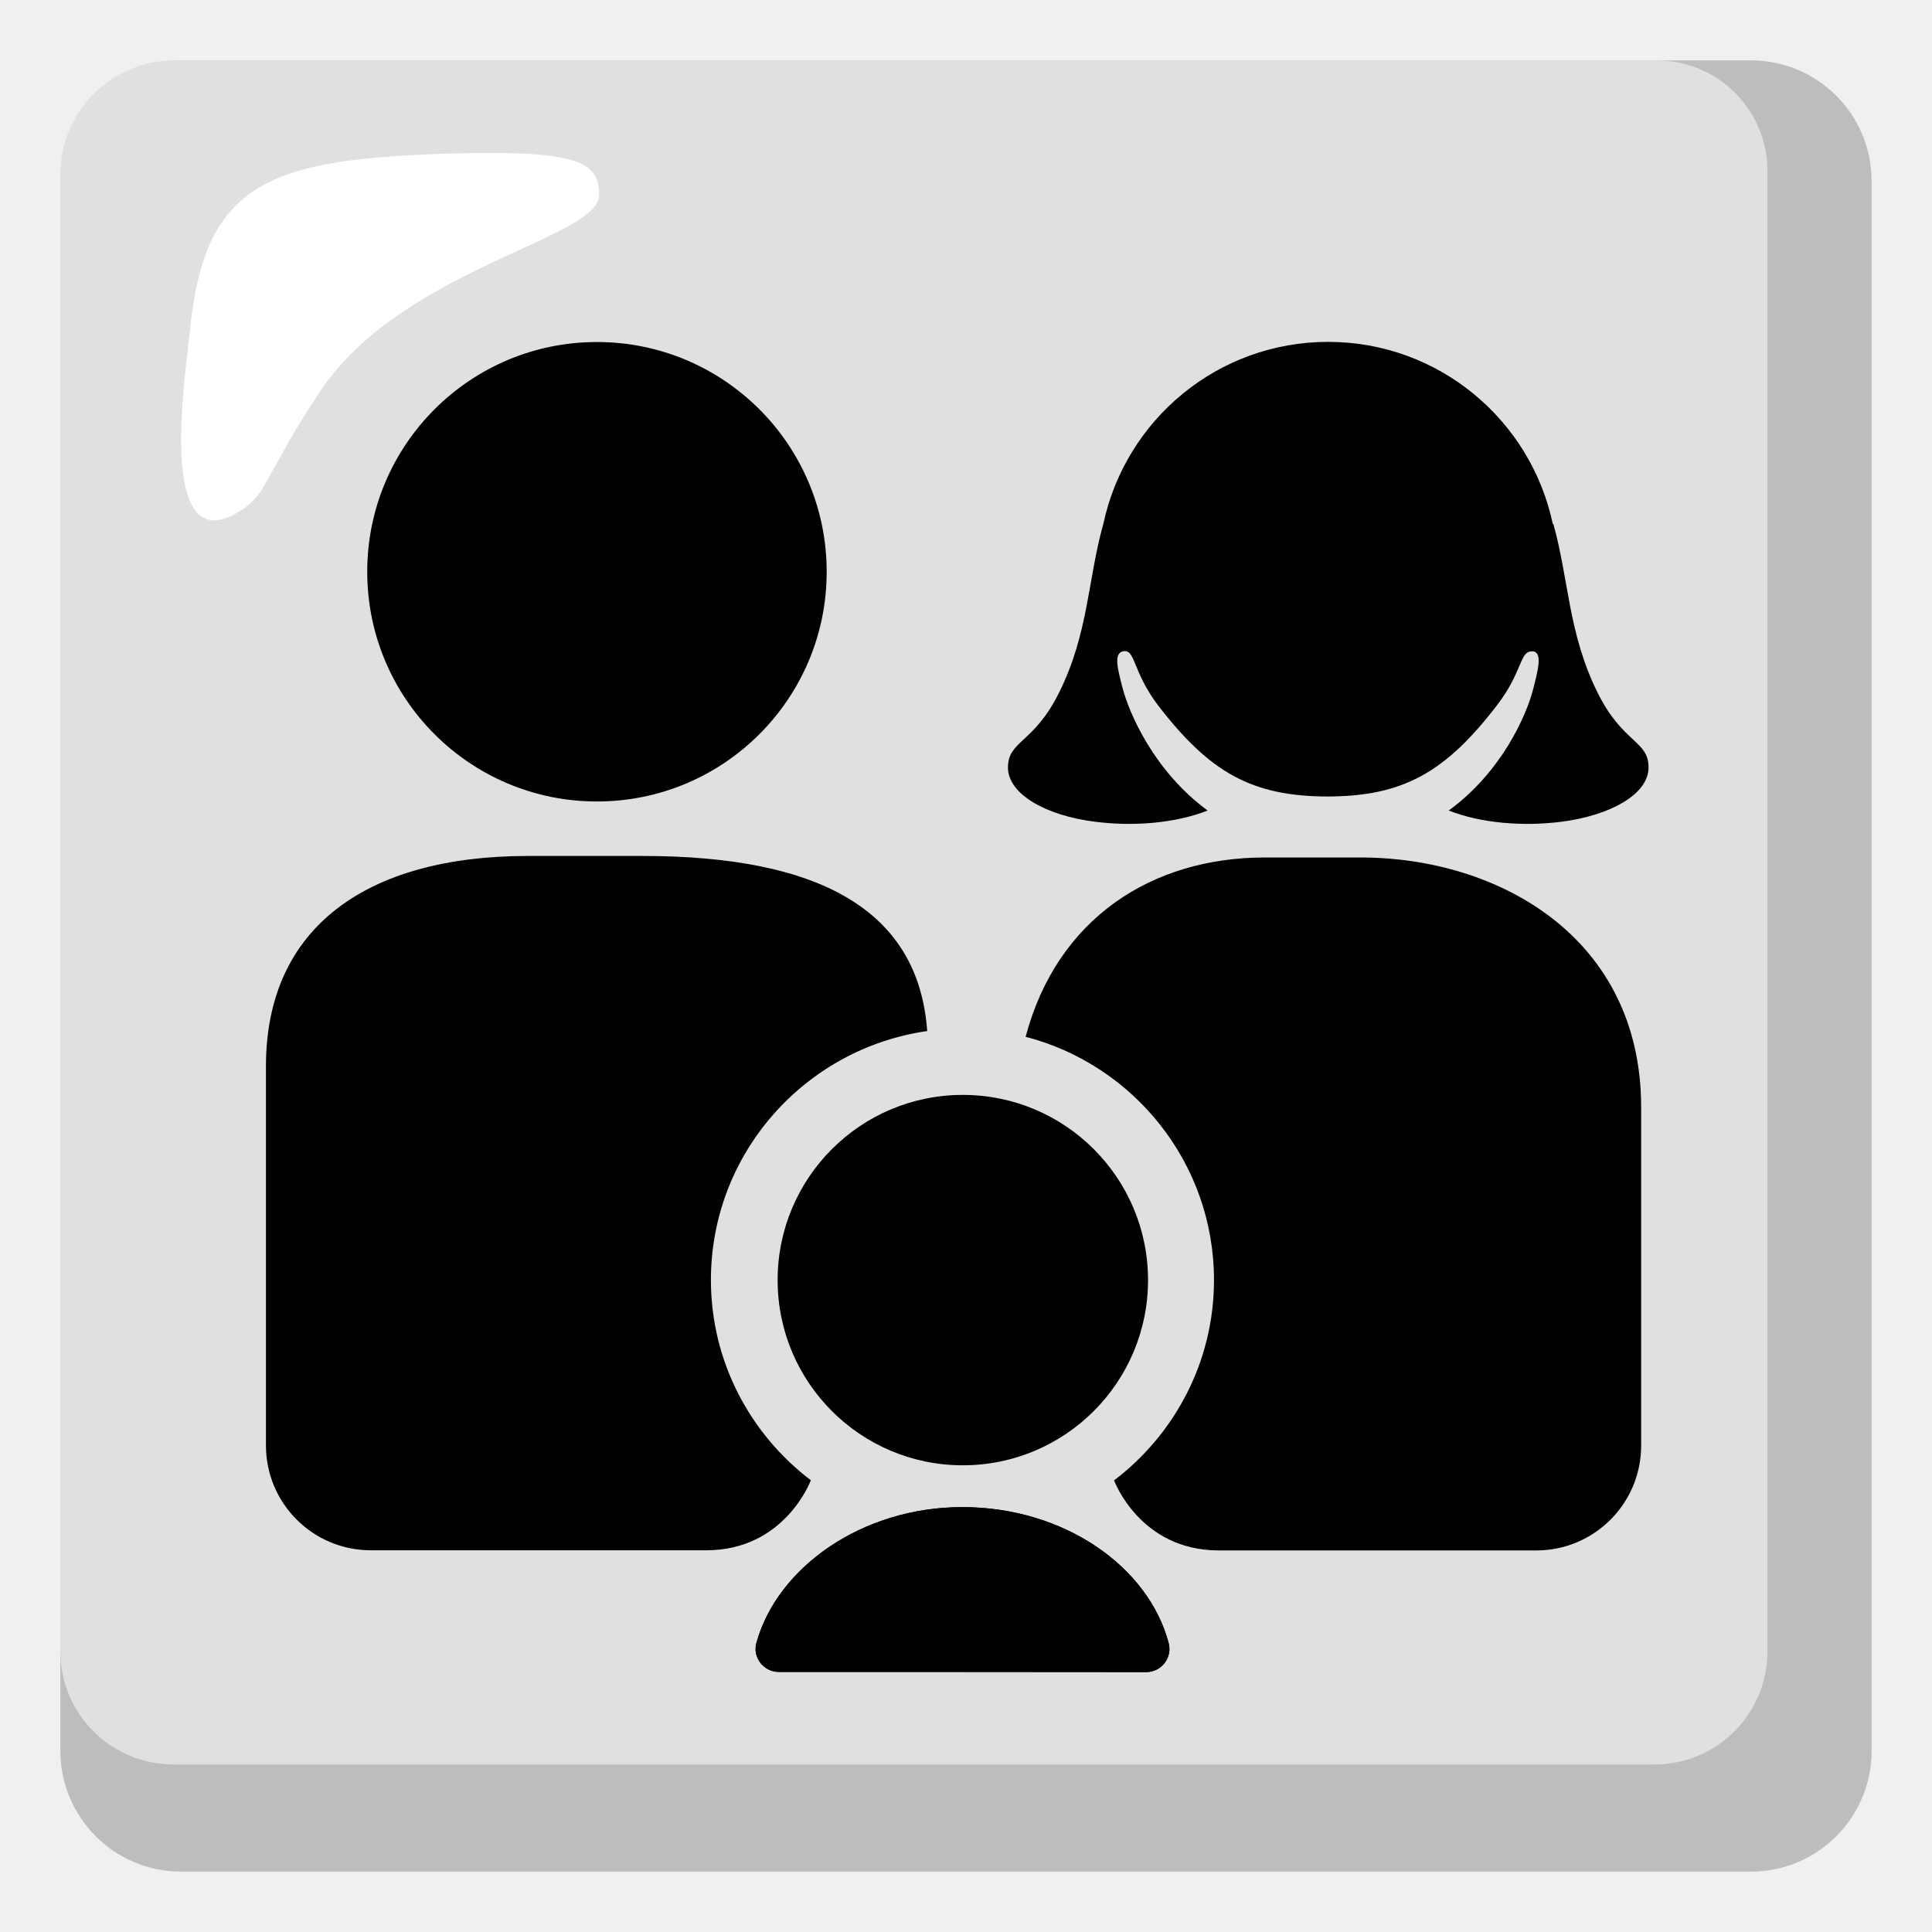
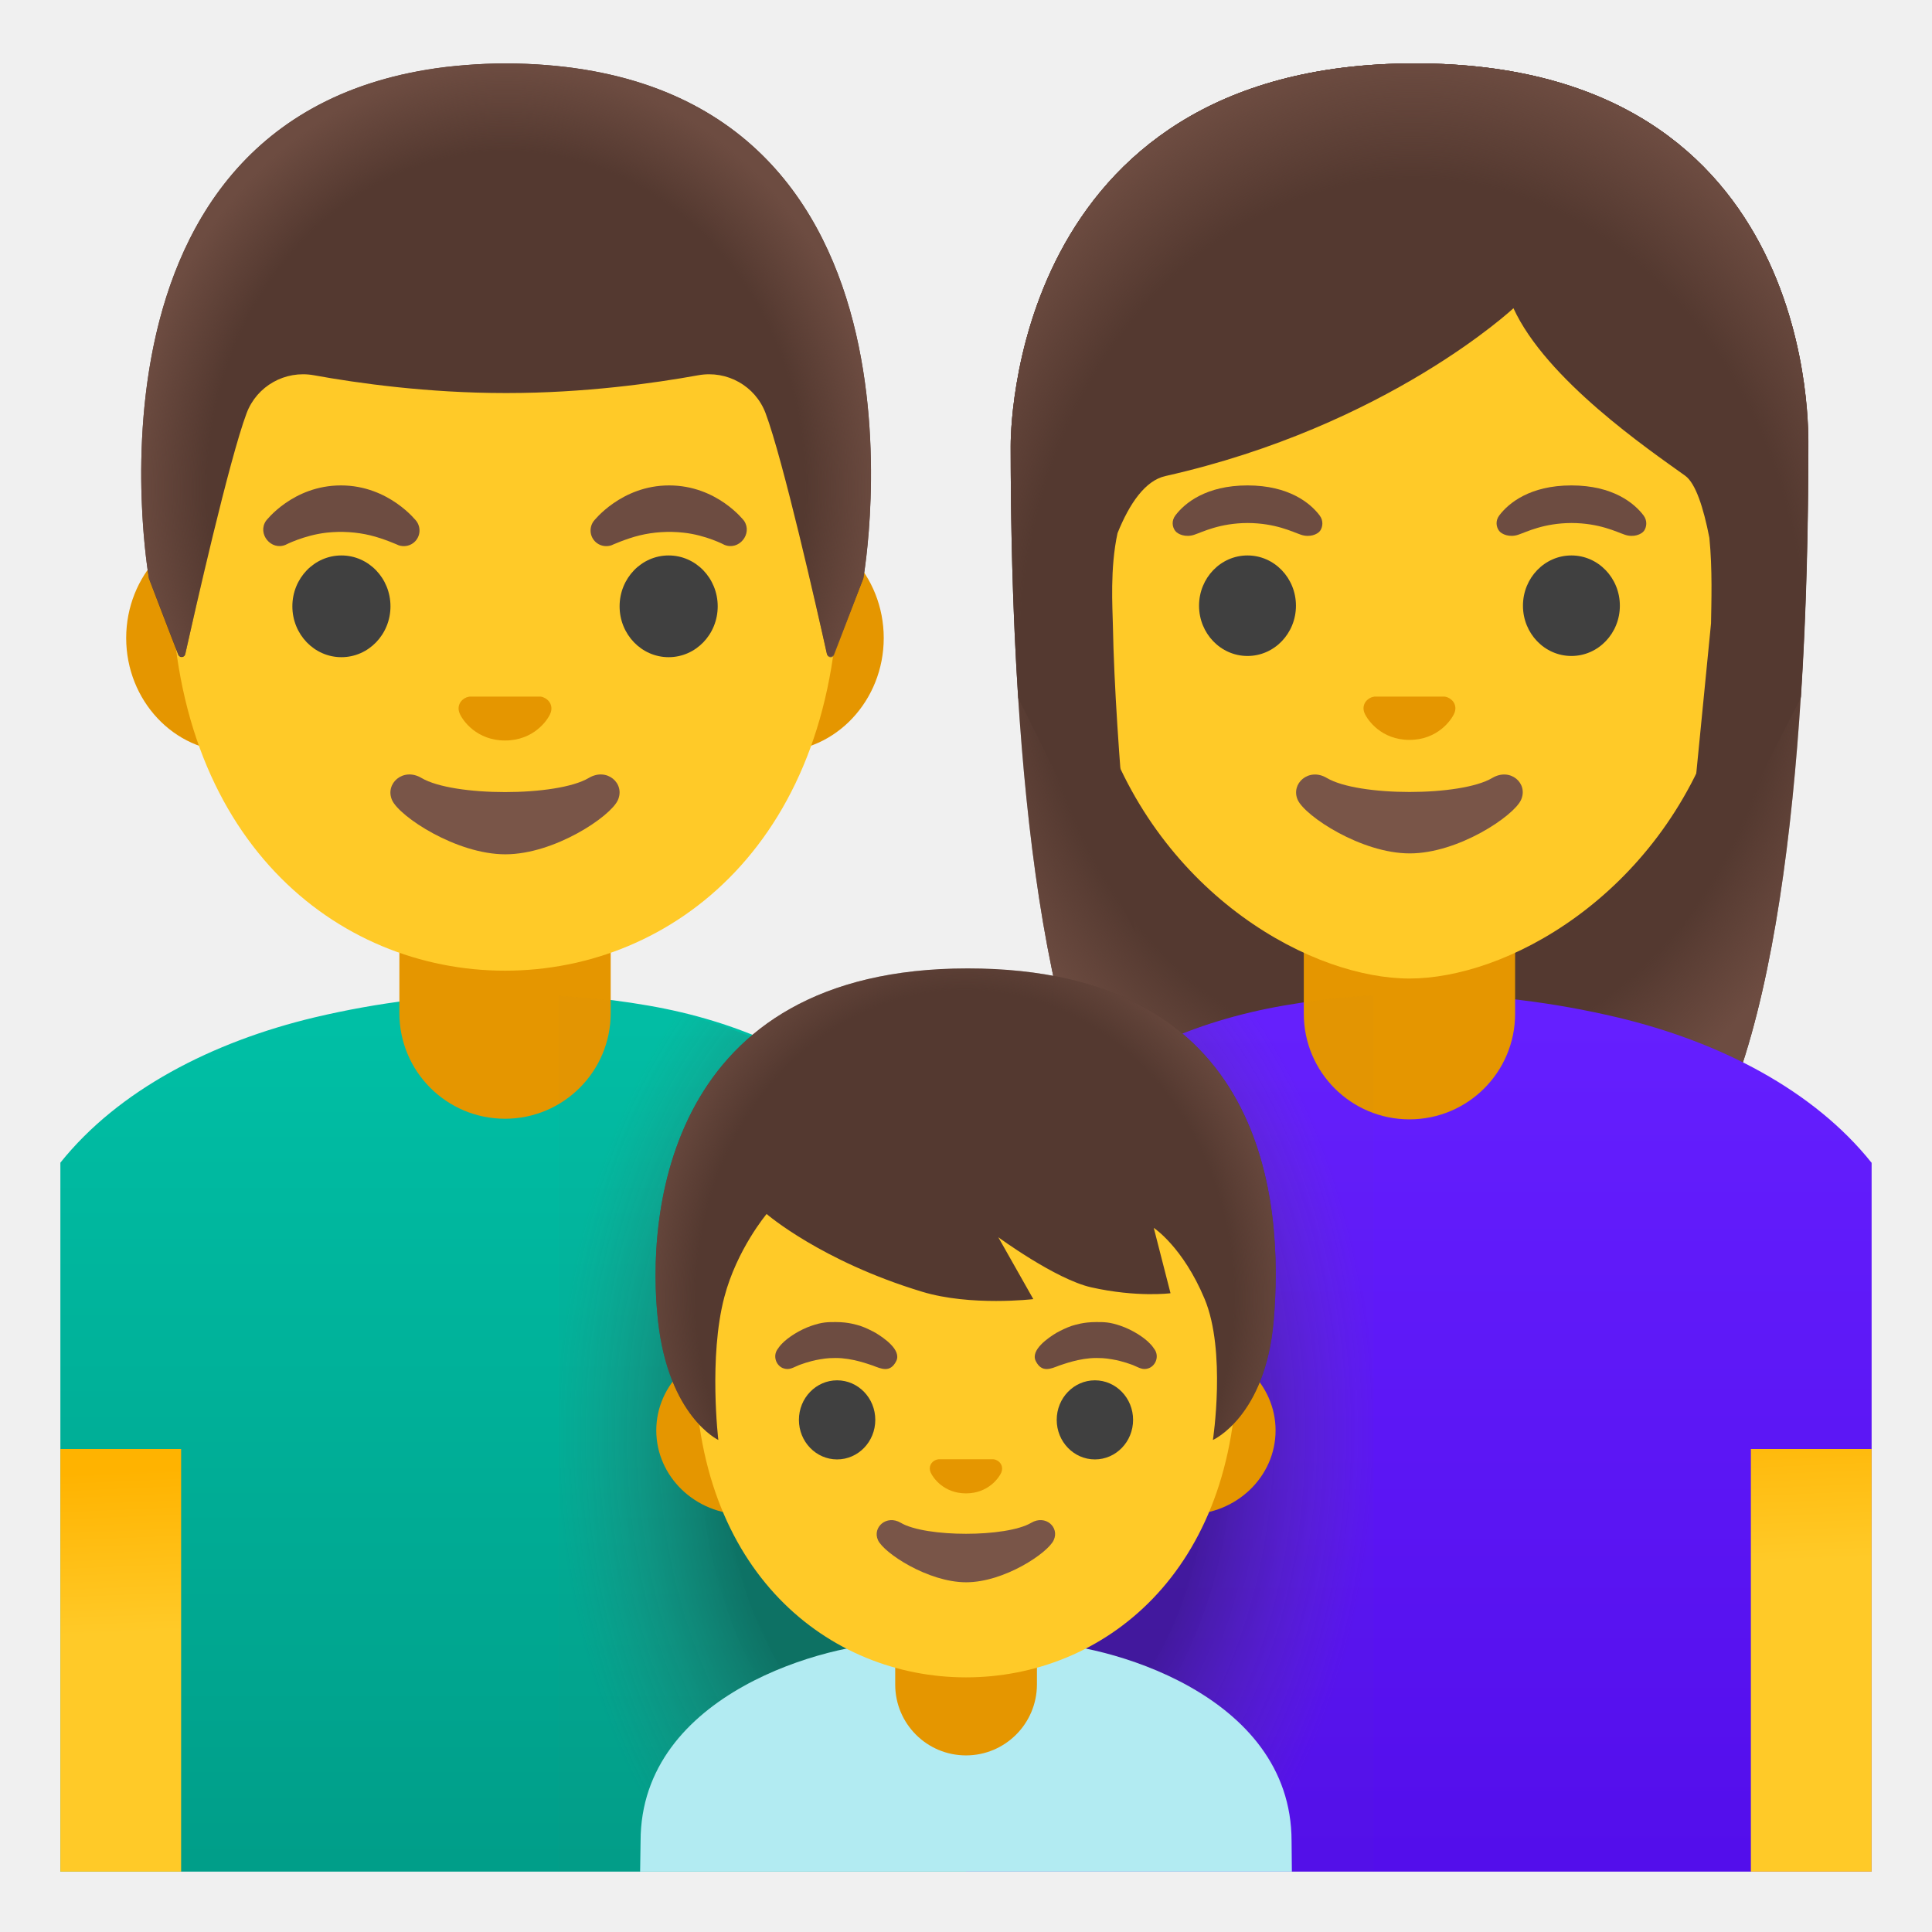
- <svg xmlns="http://www.w3.org/2000/svg" version="1.1" id="Layer_2_00000019677458369365615870000016667890790218921662_" x="0px" y="0px" viewBox="0 0 128 128" style="enable-background:new 0 0 128 128;" xml:space="preserve">
-   <g>
-     <path style="fill:#BDBDBD;" d="M116,4H12c-4.42,0-8,3.58-8,8v104c0,4.42,3.58,8,8,8h104c4.42,0,8-3.58,8-8V12   C124,7.58,120.42,4,116,4z" />
-     <path style="fill:#E0E0E0;" d="M109.7,4H11.5C7.37,4.03,4.03,7.37,4,11.5v97.9c-0.01,4.14,3.34,7.49,7.48,7.5c0.01,0,0.01,0,0.02,0   h98.1c4.14,0.01,7.49-3.34,7.5-7.48c0-0.01,0-0.01,0-0.02V11.5c0.09-4.05-3.13-7.41-7.18-7.5C109.85,4,109.77,4,109.7,4z" />
-     <path style="fill:#FFFFFF;" d="M39.7,12.9c0-2.3-1.6-3-10.8-2.7c-7.7,0.3-11.5,1.2-13.8,4c-1.9,2.3-2.3,5.6-2.6,8.4   c-0.2,2.2-2.2,14.9,3.5,11.2c0.68-0.45,1.23-1.07,1.6-1.8c1.2-2.1,1.9-3.5,3.3-5.6C26.2,17.8,39.7,15.9,39.7,12.9z" />
-     <g>
-       <path d="M53.72,98.07c-4.01-3.05-6.62-7.85-6.62-13.27c0-8.4,6.25-15.34,14.33-16.49c-0.57-7.97-7.08-11.6-18.85-11.6h-7.61    c-10.64,0-17.35,4.71-17.35,13.93v25.13c0,3.83,3.11,6.94,6.94,6.94h22.22h0C52.01,102.72,53.72,98.07,53.72,98.07z" />
-       <circle cx="39.55" cy="37.88" r="15.22" />
-       <path d="M90.13,56.81H83.8c-7.46,0-13.76,4.01-15.85,11.88c7.17,1.86,12.48,8.37,12.48,16.12c0,5.41-2.61,10.22-6.62,13.27    c0,0,1.7,4.64,6.94,4.64h0h21.04c3.83,0,6.94-3.11,6.94-6.94V73.39C108.75,62.11,99.29,56.81,90.13,56.81z" />
-       <path d="M105.86,45.92c-1.97-3.95-1.91-7.51-2.95-11.22c0,0-0.01,0.01-0.03,0.03c-1.45-6.9-7.56-12.08-14.89-12.08    c-7.32,0-13.43,5.17-14.89,12.06l0-0.01c-1.04,3.7-0.97,7.26-2.95,11.22c-1.67,3.35-3.37,3.14-3.37,4.93s2.57,3.19,5.75,3.59    c2.57,0.33,5.34,0.1,7.48-0.74c-3.52-2.58-5.22-6.43-5.67-8.24c-0.28-1.12-0.58-2.18,0.07-2.31c0.82-0.17,0.61,1.34,2.3,3.56    c3.43,4.48,6.25,6.05,11.24,6.06c4.99-0.01,7.81-1.58,11.24-6.06c1.7-2.21,1.47-3.54,2.3-3.56c0.78-0.01,0.37,1.37,0.09,2.49    c-0.45,1.79-2.13,5.54-5.6,8.06c2.14,0.84,4.91,1.07,7.49,0.74c3.18-0.41,5.75-1.8,5.75-3.59    C109.23,49.06,107.53,49.27,105.86,45.92z" />
-       <g>
-         <g>
-           <g>
-             <circle cx="63.79" cy="84.81" r="12.27" />
-             <path d="M51.6,110.77c-1,0-1.75-0.95-1.49-1.91c1.36-4.97,6.95-9.01,13.65-9.01c6.73,0,12.33,3.93,13.67,9.02       c0.25,0.96-0.49,1.91-1.49,1.91C75.94,110.77,51.6,110.77,51.6,110.77z" />
-             <path d="M51.6,110.77c-1,0-1.75-0.95-1.49-1.91c1.36-4.97,6.95-9.01,13.65-9.01c6.73,0,12.33,3.93,13.67,9.02       c0.25,0.96-0.49,1.91-1.49,1.91C75.94,110.77,51.6,110.77,51.6,110.77z" />
-           </g>
-         </g>
-       </g>
+ <svg xmlns="http://www.w3.org/2000/svg" version="1.1" id="Layer_1" x="0px" y="0px" viewBox="0 0 128 128" style="enable-background:new 0 0 128 128;" xml:space="preserve">
+   <g id="shirt_1_">
+     <linearGradient id="SVGID_1_" gradientUnits="userSpaceOnUse" x1="34" y1="4.703" x2="34" y2="60.23" gradientTransform="matrix(1 0 0 -1 0 128)">
+       <stop offset="0" style="stop-color:#009E89" />
+       <stop offset="1" style="stop-color:#00BFA5" />
+     </linearGradient>
+     <path style="fill:url(#SVGID_1_);" d="M42.94,66.62c-3.05-0.53-6.06-0.77-9.02-0.77c-4.52,0-8.91,0.57-13.06,1.55   C14.05,69.02,7.84,72.23,4,77.03v1.88v2.11V124h57h1.5H64V88.4C64,76.12,54.82,68.67,42.94,66.62z" />
+   </g>
+   <g id="neck_3_">
+     <path style="fill:#E59600;" d="M33.46,74.12L33.46,74.12c-3.87,0-7-3.13-7-7V60.7h14v6.42C40.46,70.99,37.32,74.12,33.46,74.12z" />
+   </g>
+   <g id="arm_1_">
+     <linearGradient id="SVGID_2_" gradientUnits="userSpaceOnUse" x1="8.633" y1="3.336" x2="7.46" y2="30.521" gradientTransform="matrix(1 0 0 -1 0 128)">
+       <stop offset="0.604" style="stop-color:#FFCA28" />
+       <stop offset="1" style="stop-color:#FFB300" />
+     </linearGradient>
+     <polygon style="fill:url(#SVGID_2_);" points="4,96 4,97 4,98 4,124 10.04,124 11,124 12,124 12,96  " />
+   </g>
+   <g id="ears_1_">
+     <path style="fill:#E59600;" d="M51.48,34.74H15.43c-3.89,0-7.07,3.39-7.07,7.53s3.18,7.53,7.07,7.53h36.05   c3.89,0,7.07-3.39,7.07-7.53S55.37,34.74,51.48,34.74z" />
+   </g>
+   <path id="head_1_" style="fill:#FFCA28;" d="M33.46,8.11L33.46,8.11L33.46,8.11c-11.48,0-22.11,12.28-22.11,29.94  c0,17.57,10.95,26.26,22.11,26.26s22.11-8.69,22.11-26.26C55.57,20.39,44.94,8.11,33.46,8.11z" />
+   <path id="mouth_1_" style="fill:#795548;" d="M39.01,51.54c-2.1,1.25-8.99,1.25-11.09,0c-1.21-0.72-2.44,0.38-1.94,1.48  c0.49,1.08,4.25,3.58,7.5,3.58s6.96-2.5,7.45-3.58C41.44,51.92,40.22,50.82,39.01,51.54z" />
+   <path id="nose_1_" style="fill:#E59600;" d="M36,46.2c-0.07-0.03-0.14-0.05-0.21-0.05h-4.67c-0.07,0.01-0.14,0.03-0.21,0.05  c-0.42,0.17-0.66,0.61-0.45,1.08c0.2,0.47,1.13,1.78,3,1.78c1.87,0,2.8-1.31,3-1.78C36.66,46.81,36.43,46.37,36,46.2z" />
+   <g id="eyes_1_">
+     <ellipse style="fill:#404040;" cx="22.62" cy="40.17" rx="3.25" ry="3.37" />
+     <ellipse style="fill:#404040;" cx="44.3" cy="40.17" rx="3.25" ry="3.37" />
+   </g>
+   <g id="eyebrows_1_">
+     <path style="fill:#6D4C41;" d="M17.62,34.51c0,0,1.78-2.35,4.97-2.35s5.01,2.38,5.01,2.38c0.33,0.47,0.23,1.11-0.24,1.45   c-0.28,0.2-0.63,0.24-0.94,0.14c0,0-0.97-0.44-1.88-0.66s-1.91-0.29-2.9-0.18c-1.5,0.17-2.73,0.81-2.73,0.81   C17.96,36.49,17.04,35.37,17.62,34.51z" />
+     <path style="fill:#6D4C41;" d="M49.3,34.51c0,0-1.78-2.35-4.97-2.35s-5.01,2.38-5.01,2.38c-0.33,0.47-0.23,1.11,0.24,1.45   c0.28,0.2,0.63,0.24,0.94,0.14c0,0,0.97-0.44,1.88-0.66s1.91-0.29,2.9-0.18C46.78,35.45,48,36.1,48,36.1   C48.96,36.49,49.87,35.37,49.3,34.51z" />
+   </g>
+   <g id="hairGroup">
+     <path id="hair_7_" style="fill:#543930;" d="M33.54,4.2L33.54,4.2c0,0-0.01,0-0.01,0s-0.01,0-0.01,0v0   C3.78,4.36,9.87,38.33,9.87,38.33s1.33,3.5,1.94,5.05c0.09,0.22,0.41,0.2,0.46-0.04c0.64-2.84,2.92-12.91,4.07-15.97   c0.68-1.8,2.55-2.85,4.45-2.51c2.91,0.53,7.56,1.18,12.68,1.18c0.02,0,0.04,0,0.06,0s0.04,0,0.06,0c5.12,0,9.76-0.65,12.68-1.18   c1.9-0.34,3.77,0.71,4.45,2.51c1.15,3.05,3.42,13.06,4.06,15.94c0.05,0.24,0.38,0.26,0.47,0.03l1.95-5.02   C57.19,38.33,63.28,4.36,33.54,4.2z" />
+     <radialGradient id="hairHighlights_4_" cx="33.529" cy="95.612" r="24.934" gradientTransform="matrix(1 0 0 -1.1282 0 140.2567)" gradientUnits="userSpaceOnUse">
+       <stop offset="0.794" style="stop-color:#6D4C41;stop-opacity:0" />
+       <stop offset="1" style="stop-color:#6D4C41" />
+     </radialGradient>
+     <path id="hairHighlights" style="fill:url(#hairHighlights_4_);" d="M57.19,38.33c0,0,6.09-33.97-23.65-34.13v0c0,0-0.01,0-0.01,0   h0c0,0-0.01,0-0.01,0l0,0c-0.46,0-0.92,0.01-1.36,0.03c-0.89,0.04-1.74,0.11-2.56,0.2c-0.01,0-0.02,0-0.02,0   c-0.06,0.01-0.11,0.02-0.17,0.02C4.36,7.61,9.87,38.33,9.87,38.33l1.95,5.03c0.09,0.22,0.41,0.2,0.46-0.03   c0.64-2.87,2.92-12.9,4.07-15.95c0.68-1.8,2.55-2.85,4.45-2.51c2.91,0.53,7.56,1.18,12.68,1.18c0.02,0,0.04,0,0.06,0s0.04,0,0.06,0   c5.12,0,9.76-0.65,12.68-1.18c1.9-0.34,3.77,0.71,4.45,2.51c1.15,3.07,3.44,13.15,4.07,15.98c0.05,0.23,0.37,0.26,0.46,0.03   C55.85,41.84,57.19,38.33,57.19,38.33z" />
+   </g>
+   <g id="hairGroup_2_">
+     <path id="hair_10_" style="fill:#543930;" d="M93.75,4.2c-27.01,0-26.79,24.97-26.79,25.37c0,16.17,1.24,39.02,7.71,48.01   c2.57,3.56,7.53,3.76,7.53,3.76l11.18-0.02l11.18,0.02c0,0,4.96-0.2,7.53-3.76c6.47-8.99,7.71-31.84,7.71-48.01   C119.79,29.17,120.76,4.2,93.75,4.2z" />
+     <radialGradient id="hairHighlights_5_" cx="93.379" cy="87.209" r="31.303" gradientTransform="matrix(1 0 0 -1.1901 0 144.5769)" gradientUnits="userSpaceOnUse">
+       <stop offset="0.794" style="stop-color:#6D4C41;stop-opacity:0" />
+       <stop offset="1" style="stop-color:#6D4C41" />
+     </radialGradient>
+     <path id="hairHighlights_2_" style="fill:url(#hairHighlights_5_);" d="M93.75,4.2c-27.01,0-26.79,24.97-26.79,25.37   c0,16.17,1.24,39.02,7.71,48.01c2.57,3.56,7.53,3.76,7.53,3.76l11.18-0.02l11.18,0.02c0,0,4.96-0.2,7.53-3.76   c6.47-8.99,7.71-31.84,7.71-48.01C119.79,29.17,120.76,4.2,93.75,4.2z" />
+   </g>
+   <g id="shirt">
+     <linearGradient id="SVGID_3_" gradientUnits="userSpaceOnUse" x1="94" y1="4.703" x2="94" y2="60.566" gradientTransform="matrix(1 0 0 -1 0 128)">
+       <stop offset="0" style="stop-color:#530EEB" />
+       <stop offset="1" style="stop-color:#651FFF" />
+     </linearGradient>
+     <path style="fill:url(#SVGID_3_);" d="M107.14,67.4c-4.15-0.98-8.54-1.55-13.06-1.55c-2.96,0-5.97,0.24-9.02,0.77   C73.18,68.67,64,76.12,64,88.4V124h1.5H67h57V81.03v-2.34v-1.65C120.16,72.23,113.95,69.02,107.14,67.4z" />
+   </g>
+   <g id="neck_2_">
+     <path style="fill:#E59600;" d="M93.38,74.16L93.38,74.16c-3.87,0-7-3.13-7-7v-6.42h14v6.42C100.38,71.03,97.25,74.16,93.38,74.16z" />
+   </g>
+   <g id="arm">
+     <linearGradient id="SVGID_4_" gradientUnits="userSpaceOnUse" x1="120.424" y1="8.158" x2="119.252" y2="35.344" gradientTransform="matrix(1 0 0 -1 0 128)">
+       <stop offset="0.604" style="stop-color:#FFCA28" />
+       <stop offset="1" style="stop-color:#FFB300" />
+     </linearGradient>
+     <polygon style="fill:url(#SVGID_4_);" points="116,96 116,124 117,124 117.96,124 124,124 124,98 124,97 124,96  " />
+   </g>
+   <path id="head_2_" style="fill:#FFCA28;" d="M93.38,11.85L93.38,11.85L93.38,11.85c-11.36,0-21.88,8.45-21.88,26.36  c0,14.39,8.91,22.9,16.67,25.64c1.85,0.65,3.63,0.98,5.22,0.98c1.57,0,3.35-0.33,5.18-0.97c7.76-2.73,16.7-11.25,16.7-25.65  C115.26,20.29,104.74,11.85,93.38,11.85z" />
+   <path id="mouth_2_" style="fill:#795548;" d="M98.87,51.54c-2.08,1.24-8.89,1.24-10.97,0c-1.19-0.71-2.41,0.38-1.92,1.46  c0.49,1.07,4.21,3.54,7.42,3.54s6.88-2.47,7.37-3.54C101.27,51.91,100.07,50.83,98.87,51.54z" />
+   <path id="nose_2_" style="fill:#E59600;" d="M95.9,46.2c-0.07-0.03-0.14-0.04-0.21-0.05h-4.62c-0.07,0.01-0.14,0.03-0.21,0.05  c-0.42,0.17-0.65,0.6-0.45,1.06c0.2,0.46,1.12,1.76,2.97,1.76c1.85,0,2.77-1.3,2.97-1.76C96.55,46.8,96.32,46.37,95.9,46.2z" />
+   <g id="eyes_2_">
+     <ellipse style="fill:#404040;" cx="82.65" cy="40.13" rx="3.21" ry="3.33" />
+     <ellipse style="fill:#404040;" cx="104.11" cy="40.13" rx="3.21" ry="3.33" />
+   </g>
+   <g id="eyebrows_2_">
+     <path style="fill:#6D4C41;" d="M87.43,34.15c-0.61-0.81-2.03-1.99-4.78-1.99s-4.17,1.18-4.78,1.99c-0.27,0.36-0.2,0.77-0.01,1.02   c0.17,0.23,0.69,0.45,1.26,0.26c0.57-0.19,1.68-0.77,3.54-0.78c1.86,0.01,2.97,0.59,3.54,0.78c0.57,0.19,1.08-0.02,1.26-0.26   C87.63,34.93,87.7,34.51,87.43,34.15z" />
+     <path style="fill:#6D4C41;" d="M108.89,34.15c-0.61-0.81-2.03-1.99-4.78-1.99s-4.17,1.18-4.78,1.99c-0.27,0.36-0.2,0.77-0.01,1.02   c0.17,0.23,0.69,0.45,1.26,0.26c0.57-0.19,1.68-0.77,3.54-0.78c1.86,0.01,2.97,0.59,3.54,0.78c0.57,0.19,1.08-0.02,1.26-0.26   C109.09,34.93,109.16,34.51,108.89,34.15z" />
+   </g>
+   <g id="hairGroup_1_">
+     <g id="hair">
+       <path style="fill:#543930;" d="M93.75,4.2c-27.01,0-26.79,24.97-26.79,25.37c0,5.11,0.12,10.88,0.5,16.68l7.76,15.53    c0,0-1.34-12.17-1.49-20.42c-0.02-1.06-0.2-3.72,0.31-6.04c0.79-1.96,1.83-3.48,3.17-3.78c14.72-3.31,23.06-11.12,23.06-11.12    c2.17,4.73,8.94,9.35,11.38,11.1c0.69,0.5,1.21,2.11,1.6,4.11c0.21,2.07,0.13,4.34,0.11,5.67l-2.01,20.44l7.95-15.48    c0-0.03,0.01-0.07,0.02-0.1c0.37-5.76,0.49-11.5,0.49-16.58C119.79,29.17,120.76,4.2,93.75,4.2z" />
    </g>
+     <radialGradient id="hairHighlights_6_" cx="93.6" cy="84.558" r="32.788" gradientTransform="matrix(1 0 0 -1.2135 0 146.0553)" gradientUnits="userSpaceOnUse">
+       <stop offset="0.794" style="stop-color:#6D4C41;stop-opacity:0" />
+       <stop offset="1" style="stop-color:#6D4C41" />
+     </radialGradient>
+     <path id="hairHighlights_1_" style="fill:url(#hairHighlights_6_);" d="M93.75,4.2c-27.01,0-26.79,24.97-26.79,25.37   c0,5.11,0.12,10.88,0.5,16.68l4.42-0.01c-0.04-1.92,1.31-13.81,5.32-14.71c14.72-3.31,23.06-11.12,23.06-11.12   c2.17,4.73,8.94,9.35,11.38,11.1c2,1.44,2.61,12.22,2.57,14.74h5.07c0-0.03,0.01-0.07,0.02-0.1c0.37-5.76,0.49-11.5,0.49-16.58   C119.79,29.17,120.76,4.2,93.75,4.2z" />
+   </g>
+   <radialGradient id="SVGID_5_" cx="64" cy="33.024" r="27.104" gradientTransform="matrix(1 0 0 -1.4568 0 143.0842)" gradientUnits="userSpaceOnUse">
+     <stop offset="0.594" style="stop-color:#212121" />
+     <stop offset="1" style="stop-color:#616161;stop-opacity:0.05" />
+   </radialGradient>
+   <path style="opacity:0.4;fill:url(#SVGID_5_);enable-background:new    ;" d="M64.02,88.4c0-12.28-9.67-19.73-21.55-21.78  C40.63,66.3,39,66.1,37,65.98V124h54V65.95c-2,0.11-3.93,0.33-5.9,0.67C73.22,68.67,64.02,76.12,64.02,88.4z" />
+   <g id="shirt_2_">
+     <path style="fill:#B2EBF2;" d="M85.57,121.98c0-9.84-12.51-13.14-16.87-13.14h-9.38c-4.35,0-16.88,3.3-16.88,13.14   c0,0-0.01,0.79-0.03,2.02h1.02h0.97h39.19h0.98h1.02C85.58,122.98,85.57,121.98,85.57,121.98z" />
+   </g>
+   <g id="neck">
+     <path style="fill:#E59600;" d="M64,116.3L64,116.3c-2.59,0-4.69-2.1-4.69-4.69v-3.6h9.39v3.6C68.69,114.2,66.59,116.3,64,116.3z" />
+   </g>
+   <g id="ears">
+     <path style="fill:#E59600;" d="M78.74,89.21h-3.97H53.24h-3.98c-3.18,0-5.78,2.5-5.78,5.56s2.6,5.56,5.78,5.56h3.97h21.53h3.97   c3.18,0,5.78-2.5,5.78-5.56S81.92,89.21,78.74,89.21z" />
+   </g>
+   <path id="head" style="fill:#FFCA28;" d="M64,66.27L64,66.27L64,66.27c-9.33,0-17.96,9.8-17.96,23.9c0,14.02,8.9,20.96,17.96,20.96  s17.96-6.93,17.96-20.96C81.96,76.06,73.33,66.27,64,66.27z" />
+   <path id="mouth_4_" style="fill:#795548;" d="M68.32,100.89c-1.64,0.97-7,0.97-8.64,0c-0.94-0.56-1.9,0.3-1.51,1.15  c0.38,0.84,3.31,2.79,5.84,2.79s5.42-1.95,5.8-2.79C70.21,101.18,69.26,100.33,68.32,100.89z" />
+   <path id="nose_4_" style="fill:#E59600;" d="M65.98,96.72c-0.05-0.02-0.11-0.04-0.17-0.04h-3.63c-0.06,0.01-0.11,0.02-0.17,0.04  c-0.33,0.13-0.51,0.47-0.35,0.84c0.16,0.36,0.88,1.38,2.34,1.38c1.46,0,2.18-1.02,2.34-1.38C66.49,97.19,66.31,96.85,65.98,96.72z" />
+   <g id="eyes_4_">
+     <ellipse style="fill:#404040;" cx="55.46" cy="94.07" rx="2.53" ry="2.62" />
+     <ellipse style="fill:#404040;" cx="72.54" cy="94.07" rx="2.53" ry="2.62" />
+   </g>
+   <g id="eyebrows_4_">
+     <path style="fill:#6D4C41;" d="M51.5,89.41c0.1-0.13,0.13-0.21,0.31-0.39c0.4-0.42,1.18-0.92,1.94-1.18   c0.73-0.25,1.07-0.25,1.62-0.25c0.85,0,1.37,0.18,1.62,0.25c0.35,0.12,0.68,0.28,1.01,0.46c0.55,0.33,1.74,1.14,1.38,1.87   c-0.4,0.81-1.01,0.51-1.56,0.3c-0.24-0.07-1.32-0.5-2.46-0.5c-0.62,0-0.88,0.07-1.04,0.09c-0.73,0.12-1.28,0.35-1.38,0.38   c-0.38,0.15-0.65,0.37-1.08,0.2C51.4,90.44,51.21,89.84,51.5,89.41z" />
+     <path style="fill:#6D4C41;" d="M76.5,89.41c-0.1-0.13-0.13-0.21-0.31-0.39c-0.39-0.42-1.18-0.92-1.94-1.18   c-0.73-0.25-1.07-0.25-1.62-0.25c-0.85,0-1.37,0.18-1.62,0.25c-0.35,0.12-0.68,0.28-1.01,0.46c-0.55,0.33-1.74,1.14-1.38,1.87   c0.4,0.81,1.01,0.51,1.56,0.3c0.24-0.07,1.32-0.5,2.46-0.5c0.62,0,0.88,0.07,1.04,0.09c0.73,0.12,1.28,0.35,1.38,0.38   c0.38,0.15,0.65,0.37,1.07,0.2C76.6,90.44,76.79,89.84,76.5,89.41z" />
+   </g>
+   <g id="hairGroup_3_">
+     <path id="hair_1_" style="fill:#543930;" d="M64.11,64.16c-19.93,0-21.32,16.28-20.51,23.4c0.71,6.29,3.99,7.84,3.99,7.84   s-0.65-5.49,0.4-9.47c0.83-3.16,2.8-5.5,2.8-5.5s3.6,3.12,10.3,5.15c3.23,0.98,7.37,0.49,7.37,0.49l-2.32-4.1   c0,0,3.8,2.79,6.16,3.32c3.03,0.68,5.25,0.39,5.25,0.39l-1.11-4.33c0,0,1.93,1.26,3.37,4.71c1.44,3.45,0.55,9.34,0.55,9.34   s3.46-1.54,4.02-7.84C85.07,79.67,83.95,64.16,64.11,64.16L64.11,64.16z" />
+     <radialGradient id="hairHighlights_7_" cx="16.503" cy="33.26" r="23.081" gradientTransform="matrix(1.110000e-13 1.1138 -0.9718 1.030000e-13 96.2455 67.6364)" gradientUnits="userSpaceOnUse">
+       <stop offset="0.794" style="stop-color:#6D4C41;stop-opacity:0" />
+       <stop offset="1" style="stop-color:#6D4C41" />
+     </radialGradient>
+     <path id="hairHighlights_3_" style="fill:url(#hairHighlights_7_);" d="M64.11,64.16c-19.93,0-21.32,16.28-20.51,23.4   c0.71,6.29,3.99,7.84,3.99,7.84s-0.65-5.49,0.4-9.47c0.83-3.16,2.8-5.5,2.8-5.5s3.6,3.12,10.3,5.15c3.23,0.98,7.37,0.49,7.37,0.49   l-2.32-4.1c0,0,3.8,2.79,6.16,3.32c3.03,0.68,5.25,0.39,5.25,0.39l-1.11-4.33c0,0,1.93,1.26,3.37,4.71   c1.44,3.45,0.55,9.34,0.55,9.34s3.46-1.54,4.02-7.84C85.07,79.67,83.95,64.16,64.11,64.16L64.11,64.16z" />
  </g>
</svg>
